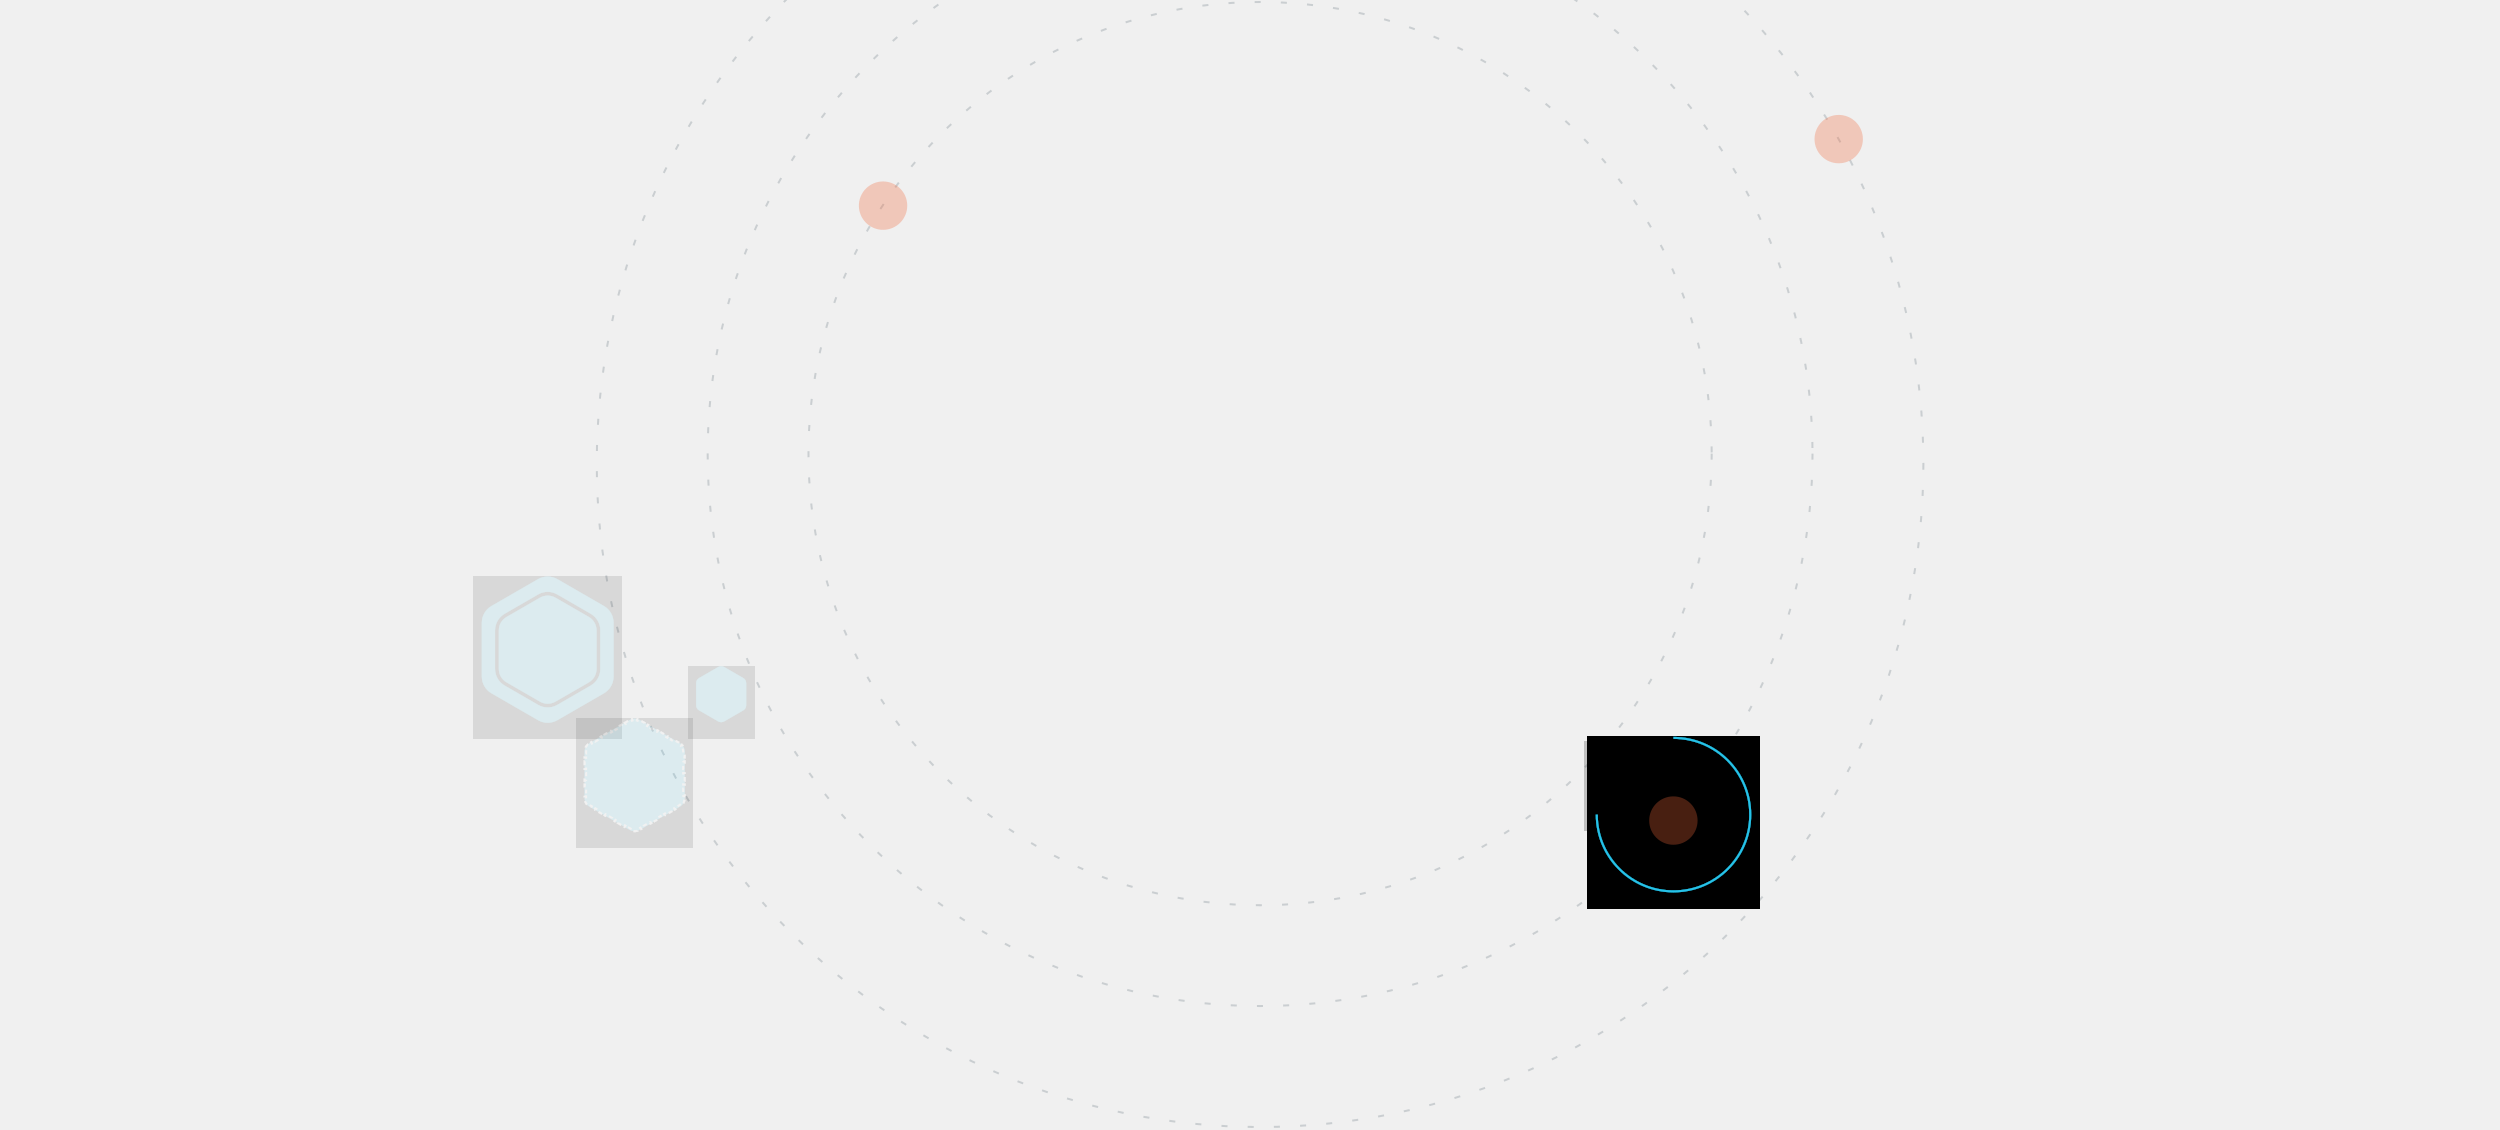
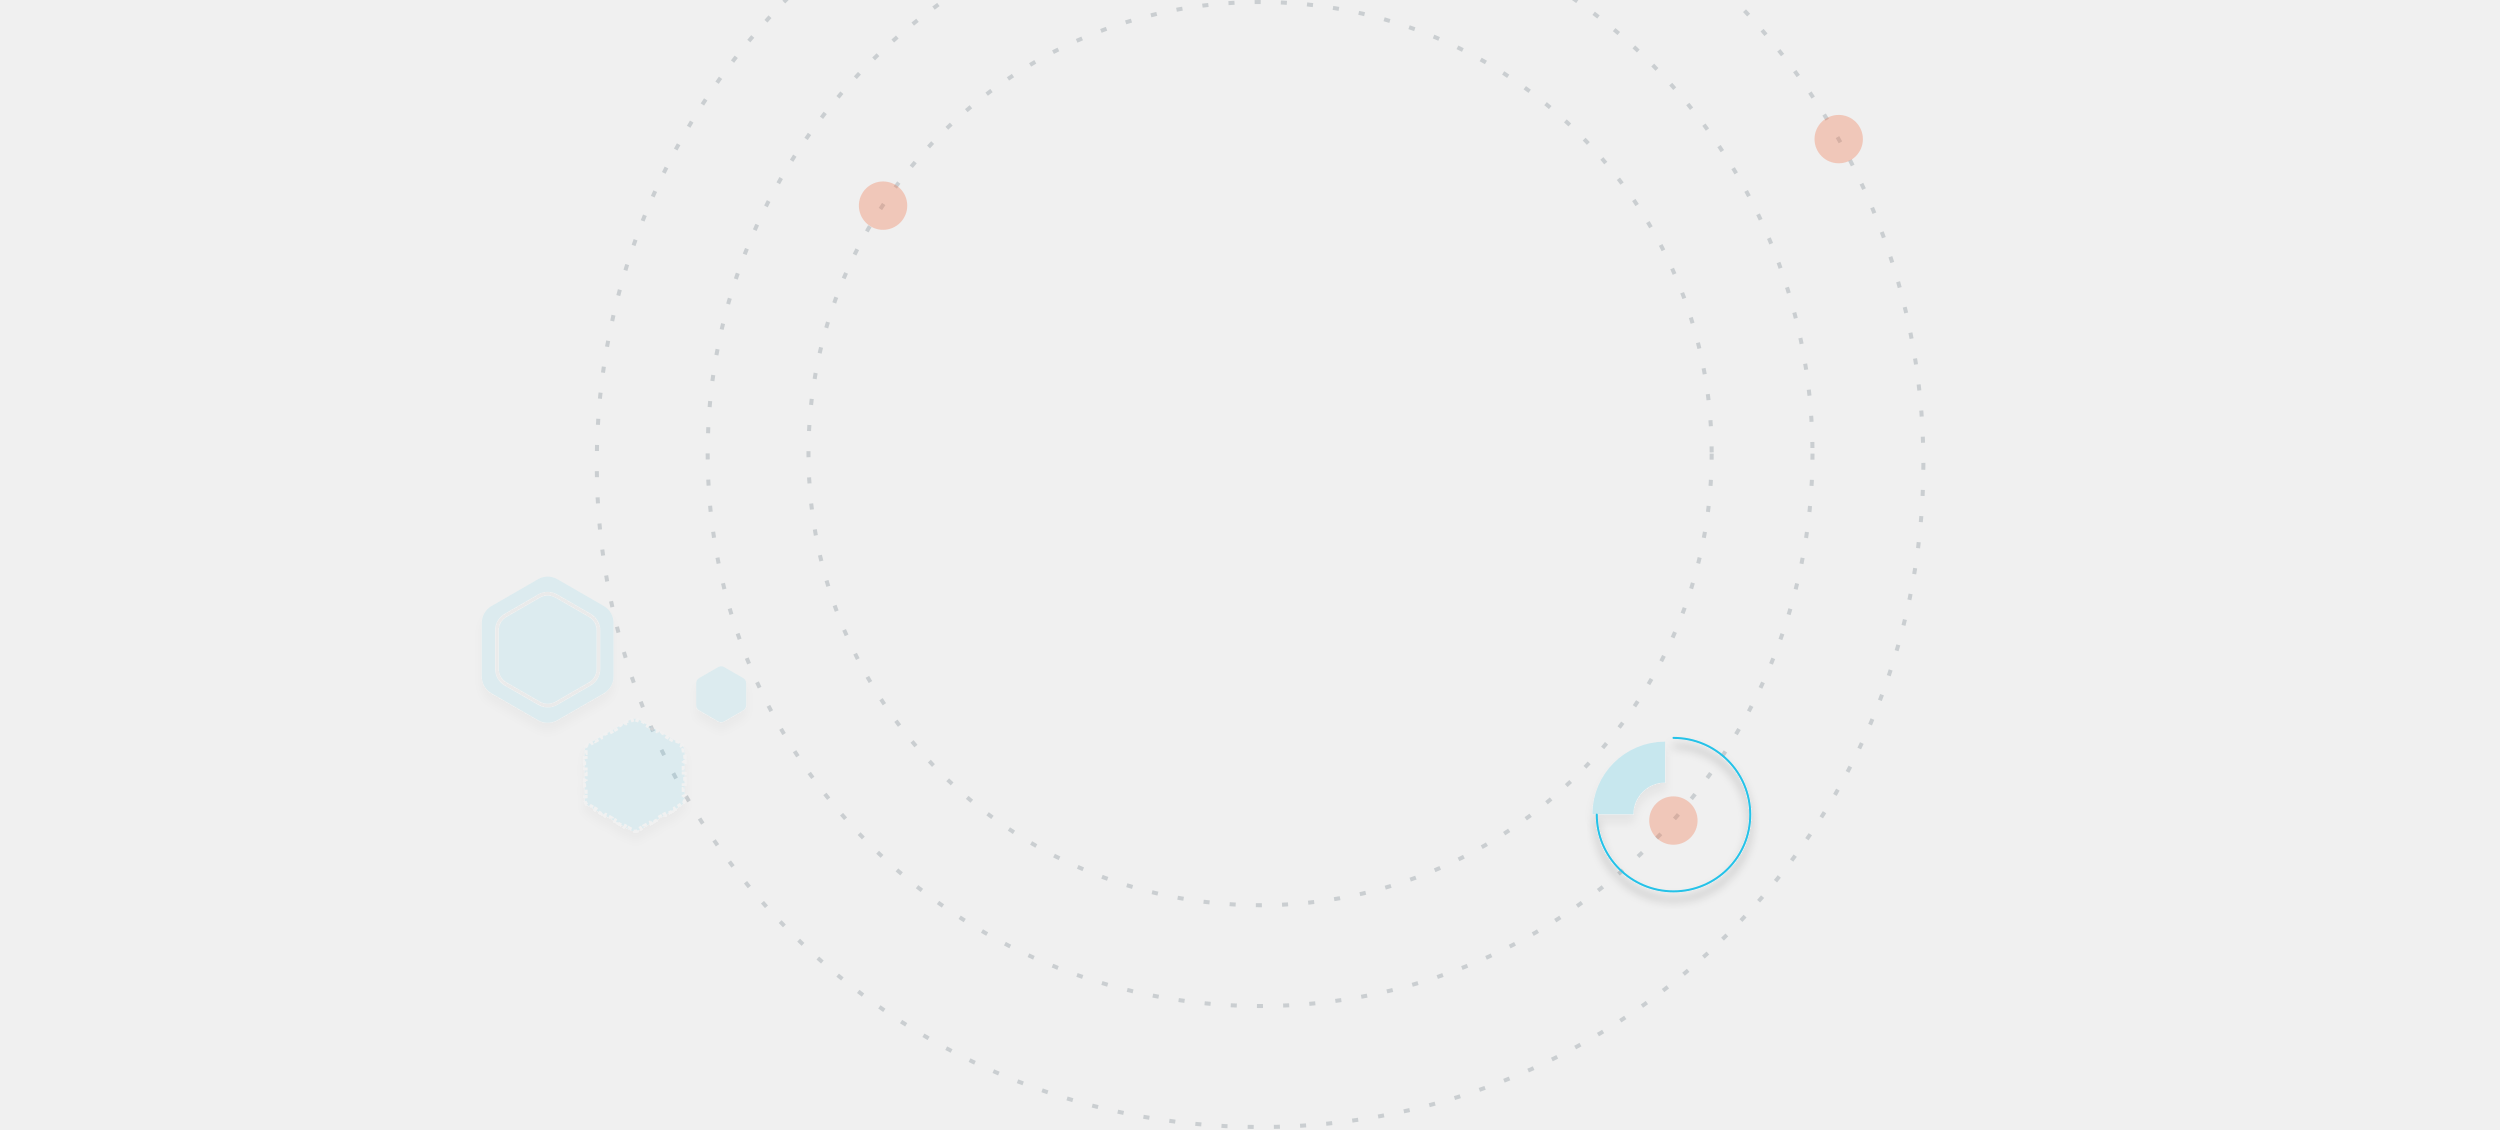
<svg xmlns="http://www.w3.org/2000/svg" width="1240" height="560" viewBox="0 0 1240 560" fill="none">
  <g clip-path="url(#clip0_116_2159)">
-     <circle opacity="0.2" cx="625" cy="225" r="224" stroke="#314753" strokeWidth="2" stroke-miterlimit="3.869" stroke-dasharray="3 10" />
-     <circle opacity="0.2" cx="625" cy="225" r="274" stroke="#314753" strokeWidth="2" stroke-miterlimit="3.869" stroke-dasharray="3 10" />
-     <circle opacity="0.2" cx="625" cy="230" r="329" stroke="#314753" strokeWidth="2" stroke-miterlimit="3.869" stroke-dasharray="3 10" />
+     <circle opacity="0.2" cx="625" cy="225" r="224" stroke="#314753" stroke-width="2" stroke-miterlimit="3.869" stroke-dasharray="3 10" />
+     <circle opacity="0.2" cx="625" cy="225" r="274" stroke="#314753" stroke-width="2" stroke-miterlimit="3.869" stroke-dasharray="3 10" />
+     <circle opacity="0.2" cx="625" cy="230" r="329" stroke="#314753" stroke-width="2" stroke-miterlimit="3.869" stroke-dasharray="3 10" />
    <g opacity="0.2" filter="url(#filter0_d_116_2159)">
-       <path d="M800 403.881C800 389.587 811.587 378 825.88 378" stroke="#25C2E8" strokeWidth="20.299" />
+       <path d="M800 403.881C800 389.587 811.587 378 825.88 378" stroke="#25C2E8" stroke-width="20.299" />
    </g>
    <g filter="url(#filter1_d_116_2159)">
-       <path d="M792 404.06C792 425.079 809.04 442.119 830.06 442.119C851.079 442.119 868.119 425.079 868.119 404.06C868.119 383.04 851.079 366 830.06 366" stroke="#25C2E8" strokeWidth="1.015" strokeLinecap="round" />
+       <path d="M792 404.06C792 425.079 809.04 442.119 830.06 442.119C851.079 442.119 868.119 425.079 868.119 404.06C868.119 383.04 851.079 366 830.06 366" stroke="#25C2E8" stroke-width="1.015" stroke-linecap="round" />
    </g>
    <g opacity="0.1" filter="url(#filter2_d_116_2159)">
      <path d="M275.468 296.47L292.057 306.048C294.417 307.41 295.871 309.928 295.871 312.653V331.809C295.871 334.534 294.417 337.052 292.057 338.414L275.468 347.992C273.108 349.354 270.2 349.354 267.841 347.992L251.251 338.414C248.891 337.052 247.438 334.534 247.438 331.809V312.653C247.438 309.928 248.891 307.41 251.251 306.048L267.841 296.47C270.2 295.107 273.108 295.107 275.468 296.47Z" fill="#25C2E8" />
      <path fill-rule="evenodd" clip-rule="evenodd" d="M276.421 287.277C273.471 285.574 269.837 285.574 266.887 287.277L243.767 300.626C240.817 302.329 239 305.476 239 308.882V335.579C239 338.985 240.817 342.133 243.767 343.836L266.887 357.184C269.837 358.887 273.471 358.887 276.421 357.184L299.541 343.836C302.491 342.133 304.308 338.985 304.308 335.579V308.882C304.308 305.476 302.491 302.329 299.541 300.626L276.421 287.277ZM266.887 294.818C269.837 293.115 273.471 293.115 276.421 294.818L293.01 304.396C295.96 306.099 297.777 309.247 297.777 312.653V331.809C297.777 335.215 295.96 338.362 293.01 340.065L276.421 349.643C273.471 351.346 269.837 351.346 266.887 349.643L250.298 340.065C247.348 338.362 245.531 335.215 245.531 331.809V312.653C245.531 309.247 247.348 306.099 250.298 304.396L266.887 294.818Z" fill="#25C2E8" />
    </g>
    <g opacity="0.1" filter="url(#filter3_d_116_2159)">
      <path d="M312.412 357.144C313.887 356.292 315.704 356.292 317.179 357.144L337.182 368.693C338.657 369.544 339.566 371.118 339.566 372.821V395.919C339.566 397.622 338.657 399.195 337.182 400.047L317.179 411.596C315.704 412.447 313.887 412.447 312.412 411.596L292.409 400.047C290.934 399.195 290.025 397.622 290.025 395.919V372.821C290.025 371.118 290.934 369.544 292.409 368.693L312.412 357.144Z" fill="#25C2E8" />
-       <path d="M309.912 358.587L311.579 357.625L311.936 358.244L312.77 357.763C313.08 357.583 313.409 357.448 313.747 357.358L313.562 356.667C314.37 356.451 315.221 356.451 316.029 356.667L315.844 357.358C316.182 357.448 316.511 357.583 316.821 357.763L317.655 358.244L318.012 357.625L319.679 358.587L319.322 359.207L320.989 360.169L321.346 359.55L323.013 360.512L322.656 361.131L324.323 362.094L324.68 361.475L326.347 362.437L325.99 363.056L327.657 364.019L328.014 363.399L329.681 364.362L329.323 364.981L330.99 365.943L331.348 365.324L333.015 366.287L332.657 366.906L334.324 367.868L334.682 367.249L336.349 368.211L335.991 368.831L336.825 369.312C337.136 369.491 337.417 369.708 337.664 369.956L338.17 369.45C338.761 370.041 339.187 370.779 339.403 371.587L338.713 371.772C338.803 372.11 338.851 372.462 338.851 372.821V373.783H339.566V375.708H338.851V377.633H339.566V379.558H338.851V381.483H339.566V383.407H338.851V385.332H339.566V387.257H338.851V389.182H339.566V391.107H338.851V393.031H339.566V394.956H338.851V395.919C338.851 396.278 338.803 396.63 338.713 396.967L339.403 397.152C339.187 397.96 338.761 398.698 338.17 399.289L337.664 398.784C337.417 399.031 337.136 399.248 336.825 399.428L335.991 399.909L336.349 400.528L334.682 401.491L334.324 400.871L332.657 401.834L333.015 402.453L331.348 403.415L330.99 402.796L329.323 403.758L329.681 404.378L328.014 405.34L327.657 404.721L325.99 405.683L326.347 406.303L324.68 407.265L324.323 406.646L322.656 407.608L323.013 408.227L321.346 409.19L320.989 408.57L319.322 409.533L319.679 410.152L318.012 411.115L317.655 410.495L316.821 410.977C316.511 411.156 316.182 411.291 315.844 411.381L316.029 412.072C315.221 412.289 314.37 412.289 313.562 412.072L313.747 411.381C313.409 411.291 313.08 411.156 312.77 410.977L311.936 410.495L311.579 411.115L309.912 410.152L310.269 409.533L308.602 408.57L308.245 409.19L306.578 408.227L306.935 407.608L305.268 406.646L304.911 407.265L303.244 406.303L303.601 405.683L301.934 404.721L301.577 405.34L299.91 404.378L300.268 403.758L298.601 402.796L298.243 403.415L296.576 402.453L296.934 401.834L295.267 400.871L294.909 401.491L293.242 400.528L293.6 399.909L292.766 399.428C292.455 399.248 292.174 399.031 291.927 398.784L291.421 399.289C290.83 398.698 290.404 397.96 290.188 397.152L290.878 396.967C290.788 396.63 290.74 396.278 290.74 395.919V394.956H290.025V393.031H290.74V391.107H290.025V389.182H290.74V387.257H290.025V385.332H290.74V383.407H290.025V381.483H290.74V379.558H290.025V377.633H290.74V375.708H290.025V373.783H290.74V372.821C290.74 372.462 290.788 372.11 290.878 371.772L290.188 371.587C290.404 370.779 290.83 370.041 291.421 369.45L291.927 369.956C292.174 369.708 292.455 369.491 292.766 369.312L293.6 368.831L293.242 368.211L294.909 367.249L295.267 367.868L296.934 366.906L296.576 366.287L298.243 365.324L298.601 365.943L300.268 364.981L299.91 364.362L301.577 363.399L301.934 364.019L303.601 363.056L303.244 362.437L304.911 361.475L305.268 362.094L306.935 361.131L306.578 360.512L308.245 359.55L308.602 360.169L310.269 359.207L309.912 358.587Z" stroke="white" strokeWidth="1.43" stroke-dasharray="1.91 1.91" />
+       <path d="M309.912 358.587L311.579 357.625L311.936 358.244L312.77 357.763C313.08 357.583 313.409 357.448 313.747 357.358L313.562 356.667C314.37 356.451 315.221 356.451 316.029 356.667L315.844 357.358C316.182 357.448 316.511 357.583 316.821 357.763L317.655 358.244L318.012 357.625L319.679 358.587L319.322 359.207L320.989 360.169L321.346 359.55L323.013 360.512L322.656 361.131L324.323 362.094L324.68 361.475L326.347 362.437L325.99 363.056L327.657 364.019L328.014 363.399L329.681 364.362L329.323 364.981L330.99 365.943L331.348 365.324L333.015 366.287L332.657 366.906L334.324 367.868L334.682 367.249L336.349 368.211L335.991 368.831L336.825 369.312C337.136 369.491 337.417 369.708 337.664 369.956L338.17 369.45C338.761 370.041 339.187 370.779 339.403 371.587L338.713 371.772C338.803 372.11 338.851 372.462 338.851 372.821V373.783H339.566V375.708H338.851V377.633H339.566V379.558H338.851V381.483H339.566V383.407H338.851V385.332H339.566V387.257H338.851V389.182H339.566V391.107H338.851V393.031H339.566V394.956H338.851V395.919C338.851 396.278 338.803 396.63 338.713 396.967L339.403 397.152C339.187 397.96 338.761 398.698 338.17 399.289L337.664 398.784C337.417 399.031 337.136 399.248 336.825 399.428L335.991 399.909L336.349 400.528L334.682 401.491L334.324 400.871L332.657 401.834L333.015 402.453L331.348 403.415L330.99 402.796L329.323 403.758L329.681 404.378L328.014 405.34L327.657 404.721L325.99 405.683L326.347 406.303L324.68 407.265L324.323 406.646L322.656 407.608L323.013 408.227L321.346 409.19L320.989 408.57L319.322 409.533L319.679 410.152L318.012 411.115L317.655 410.495L316.821 410.977C316.511 411.156 316.182 411.291 315.844 411.381L316.029 412.072C315.221 412.289 314.37 412.289 313.562 412.072L313.747 411.381C313.409 411.291 313.08 411.156 312.77 410.977L311.936 410.495L311.579 411.115L309.912 410.152L310.269 409.533L308.602 408.57L308.245 409.19L306.578 408.227L306.935 407.608L305.268 406.646L304.911 407.265L303.244 406.303L303.601 405.683L301.934 404.721L301.577 405.34L299.91 404.378L300.268 403.758L298.601 402.796L298.243 403.415L296.576 402.453L296.934 401.834L295.267 400.871L294.909 401.491L293.242 400.528L293.6 399.909L292.766 399.428C292.455 399.248 292.174 399.031 291.927 398.784L291.421 399.289C290.83 398.698 290.404 397.96 290.188 397.152L290.878 396.967C290.788 396.63 290.74 396.278 290.74 395.919V394.956H290.025V393.031H290.74V391.107H290.025V389.182H290.74V387.257H290.025V385.332H290.74V383.407H290.025V381.483H290.74V379.558H290.025V377.633H290.74V375.708H290.025V373.783H290.74V372.821C290.74 372.462 290.788 372.11 290.878 371.772L290.188 371.587C290.404 370.779 290.83 370.041 291.421 369.45L291.927 369.956C292.174 369.708 292.455 369.491 292.766 369.312L293.6 368.831L293.242 368.211L294.909 367.249L295.267 367.868L296.934 366.906L296.576 366.287L298.243 365.324L298.601 365.943L300.268 364.981L299.91 364.362L301.577 363.399L301.934 364.019L303.601 363.056L303.244 362.437L304.911 361.475L305.268 362.094L306.935 361.131L306.578 360.512L308.245 359.55L308.602 360.169L310.269 359.207L309.912 358.587Z" stroke="white" stroke-width="1.43" stroke-dasharray="1.91 1.91" />
    </g>
    <g opacity="0.1" filter="url(#filter4_d_116_2159)">
      <path d="M356.269 330.851C357.154 330.34 358.245 330.34 359.13 330.851L368.654 336.35C369.539 336.861 370.085 337.805 370.085 338.827V349.826C370.085 350.848 369.539 351.792 368.654 352.303L359.13 357.802C358.245 358.313 357.154 358.313 356.269 357.802L346.745 352.303C345.86 351.792 345.314 350.848 345.314 349.826V338.827C345.314 337.805 345.86 336.861 346.745 336.35L356.269 330.851Z" fill="#25C2E8" />
    </g>
    <circle opacity="0.3" cx="830" cy="407" r="12" fill="#F1673A" />
    <circle opacity="0.3" cx="438" cy="102" r="12" fill="#F1673A" />
    <circle opacity="0.3" cx="912" cy="69" r="12" fill="#F1673A" />
  </g>
  <defs>
-     <filter id="filter0_d_116_2159" x="785.851" y="367.851" width="44.03" height="44.03" filterUnits="userSpaceOnUse" colorInterpolationFilters="sRGB">
-       <feFlood floodOpacity="0" result="BackgroundImageFix" />
+     <filter id="filter0_d_116_2159" x="785.851" y="367.851" width="44.03" height="44.03" filterUnits="userSpaceOnUse" color-interpolation-filters="sRGB">
+       <feFlood flood-opacity="0" result="BackgroundImageFix" />
      <feColorMatrix in="SourceAlpha" type="matrix" values="0 0 0 0 0 0 0 0 0 0 0 0 0 0 0 0 0 0 127 0" result="hardAlpha" />
      <feOffset dy="4" />
      <feGaussianBlur stdDeviation="2" />
      <feComposite in2="hardAlpha" operator="out" />
      <feColorMatrix type="matrix" values="0 0 0 0 0 0 0 0 0 0 0 0 0 0 0 0 0 0 0.25 0" />
      <feBlend mode="normal" in2="BackgroundImageFix" result="effect1_dropShadow_116_2159" />
      <feBlend mode="normal" in="SourceGraphic" in2="effect1_dropShadow_116_2159" result="shape" />
    </filter>
-     <filter id="filter1_d_116_2159" x="787.492" y="365.493" width="85.135" height="85.134" filterUnits="userSpaceOnUse" colorInterpolationFilters="sRGB">
-       <feFlood floodOpacity="0" result="BackgroundImageFix" />
+     <filter id="filter1_d_116_2159" x="787.492" y="365.493" width="85.135" height="85.134" filterUnits="userSpaceOnUse" color-interpolation-filters="sRGB">
+       <feFlood flood-opacity="0" result="BackgroundImageFix" />
      <feColorMatrix in="SourceAlpha" type="matrix" values="0 0 0 0 0 0 0 0 0 0 0 0 0 0 0 0 0 0 127 0" result="hardAlpha" />
      <feOffset dy="4" />
      <feGaussianBlur stdDeviation="2" />
      <feComposite in2="hardAlpha" operator="out" />
      <feColorMatrix type="matrix" values="0 0 0 0 0 0 0 0 0 0 0 0 0 0 0 0 0 0 0.25 0" />
      <feBlend mode="normal" in2="BackgroundImageFix" result="effect1_dropShadow_116_2159" />
      <feBlend mode="normal" in="SourceGraphic" in2="effect1_dropShadow_116_2159" result="shape" />
    </filter>
-     <filter id="filter2_d_116_2159" x="235" y="286" width="73.308" height="80.462" filterUnits="userSpaceOnUse" colorInterpolationFilters="sRGB">
-       <feFlood floodOpacity="0" result="BackgroundImageFix" />
+     <filter id="filter2_d_116_2159" x="235" y="286" width="73.308" height="80.462" filterUnits="userSpaceOnUse" color-interpolation-filters="sRGB">
+       <feFlood flood-opacity="0" result="BackgroundImageFix" />
      <feColorMatrix in="SourceAlpha" type="matrix" values="0 0 0 0 0 0 0 0 0 0 0 0 0 0 0 0 0 0 127 0" result="hardAlpha" />
      <feOffset dy="4" />
      <feGaussianBlur stdDeviation="2" />
      <feComposite in2="hardAlpha" operator="out" />
      <feColorMatrix type="matrix" values="0 0 0 0 0 0 0 0 0 0 0 0 0 0 0 0 0 0 0.25 0" />
      <feBlend mode="normal" in2="BackgroundImageFix" result="effect1_dropShadow_116_2159" />
      <feBlend mode="normal" in="SourceGraphic" in2="effect1_dropShadow_116_2159" result="shape" />
    </filter>
-     <filter id="filter3_d_116_2159" x="286.025" y="356.505" width="57.54" height="63.729" filterUnits="userSpaceOnUse" colorInterpolationFilters="sRGB">
-       <feFlood floodOpacity="0" result="BackgroundImageFix" />
+     <filter id="filter3_d_116_2159" x="286.025" y="356.505" width="57.54" height="63.729" filterUnits="userSpaceOnUse" color-interpolation-filters="sRGB">
+       <feFlood flood-opacity="0" result="BackgroundImageFix" />
      <feColorMatrix in="SourceAlpha" type="matrix" values="0 0 0 0 0 0 0 0 0 0 0 0 0 0 0 0 0 0 127 0" result="hardAlpha" />
      <feOffset dy="4" />
      <feGaussianBlur stdDeviation="2" />
      <feComposite in2="hardAlpha" operator="out" />
      <feColorMatrix type="matrix" values="0 0 0 0 0 0 0 0 0 0 0 0 0 0 0 0 0 0 0.25 0" />
      <feBlend mode="normal" in2="BackgroundImageFix" result="effect1_dropShadow_116_2159" />
      <feBlend mode="normal" in="SourceGraphic" in2="effect1_dropShadow_116_2159" result="shape" />
    </filter>
-     <filter id="filter4_d_116_2159" x="341.314" y="330.468" width="32.77" height="35.717" filterUnits="userSpaceOnUse" colorInterpolationFilters="sRGB">
-       <feFlood floodOpacity="0" result="BackgroundImageFix" />
+     <filter id="filter4_d_116_2159" x="341.314" y="330.468" width="32.77" height="35.717" filterUnits="userSpaceOnUse" color-interpolation-filters="sRGB">
+       <feFlood flood-opacity="0" result="BackgroundImageFix" />
      <feColorMatrix in="SourceAlpha" type="matrix" values="0 0 0 0 0 0 0 0 0 0 0 0 0 0 0 0 0 0 127 0" result="hardAlpha" />
      <feOffset dy="4" />
      <feGaussianBlur stdDeviation="2" />
      <feComposite in2="hardAlpha" operator="out" />
      <feColorMatrix type="matrix" values="0 0 0 0 0 0 0 0 0 0 0 0 0 0 0 0 0 0 0.25 0" />
      <feBlend mode="normal" in2="BackgroundImageFix" result="effect1_dropShadow_116_2159" />
      <feBlend mode="normal" in="SourceGraphic" in2="effect1_dropShadow_116_2159" result="shape" />
    </filter>
    <clipPath id="clip0_116_2159">
      <rect width="1240" height="560" fill="white" />
    </clipPath>
  </defs>
</svg>
